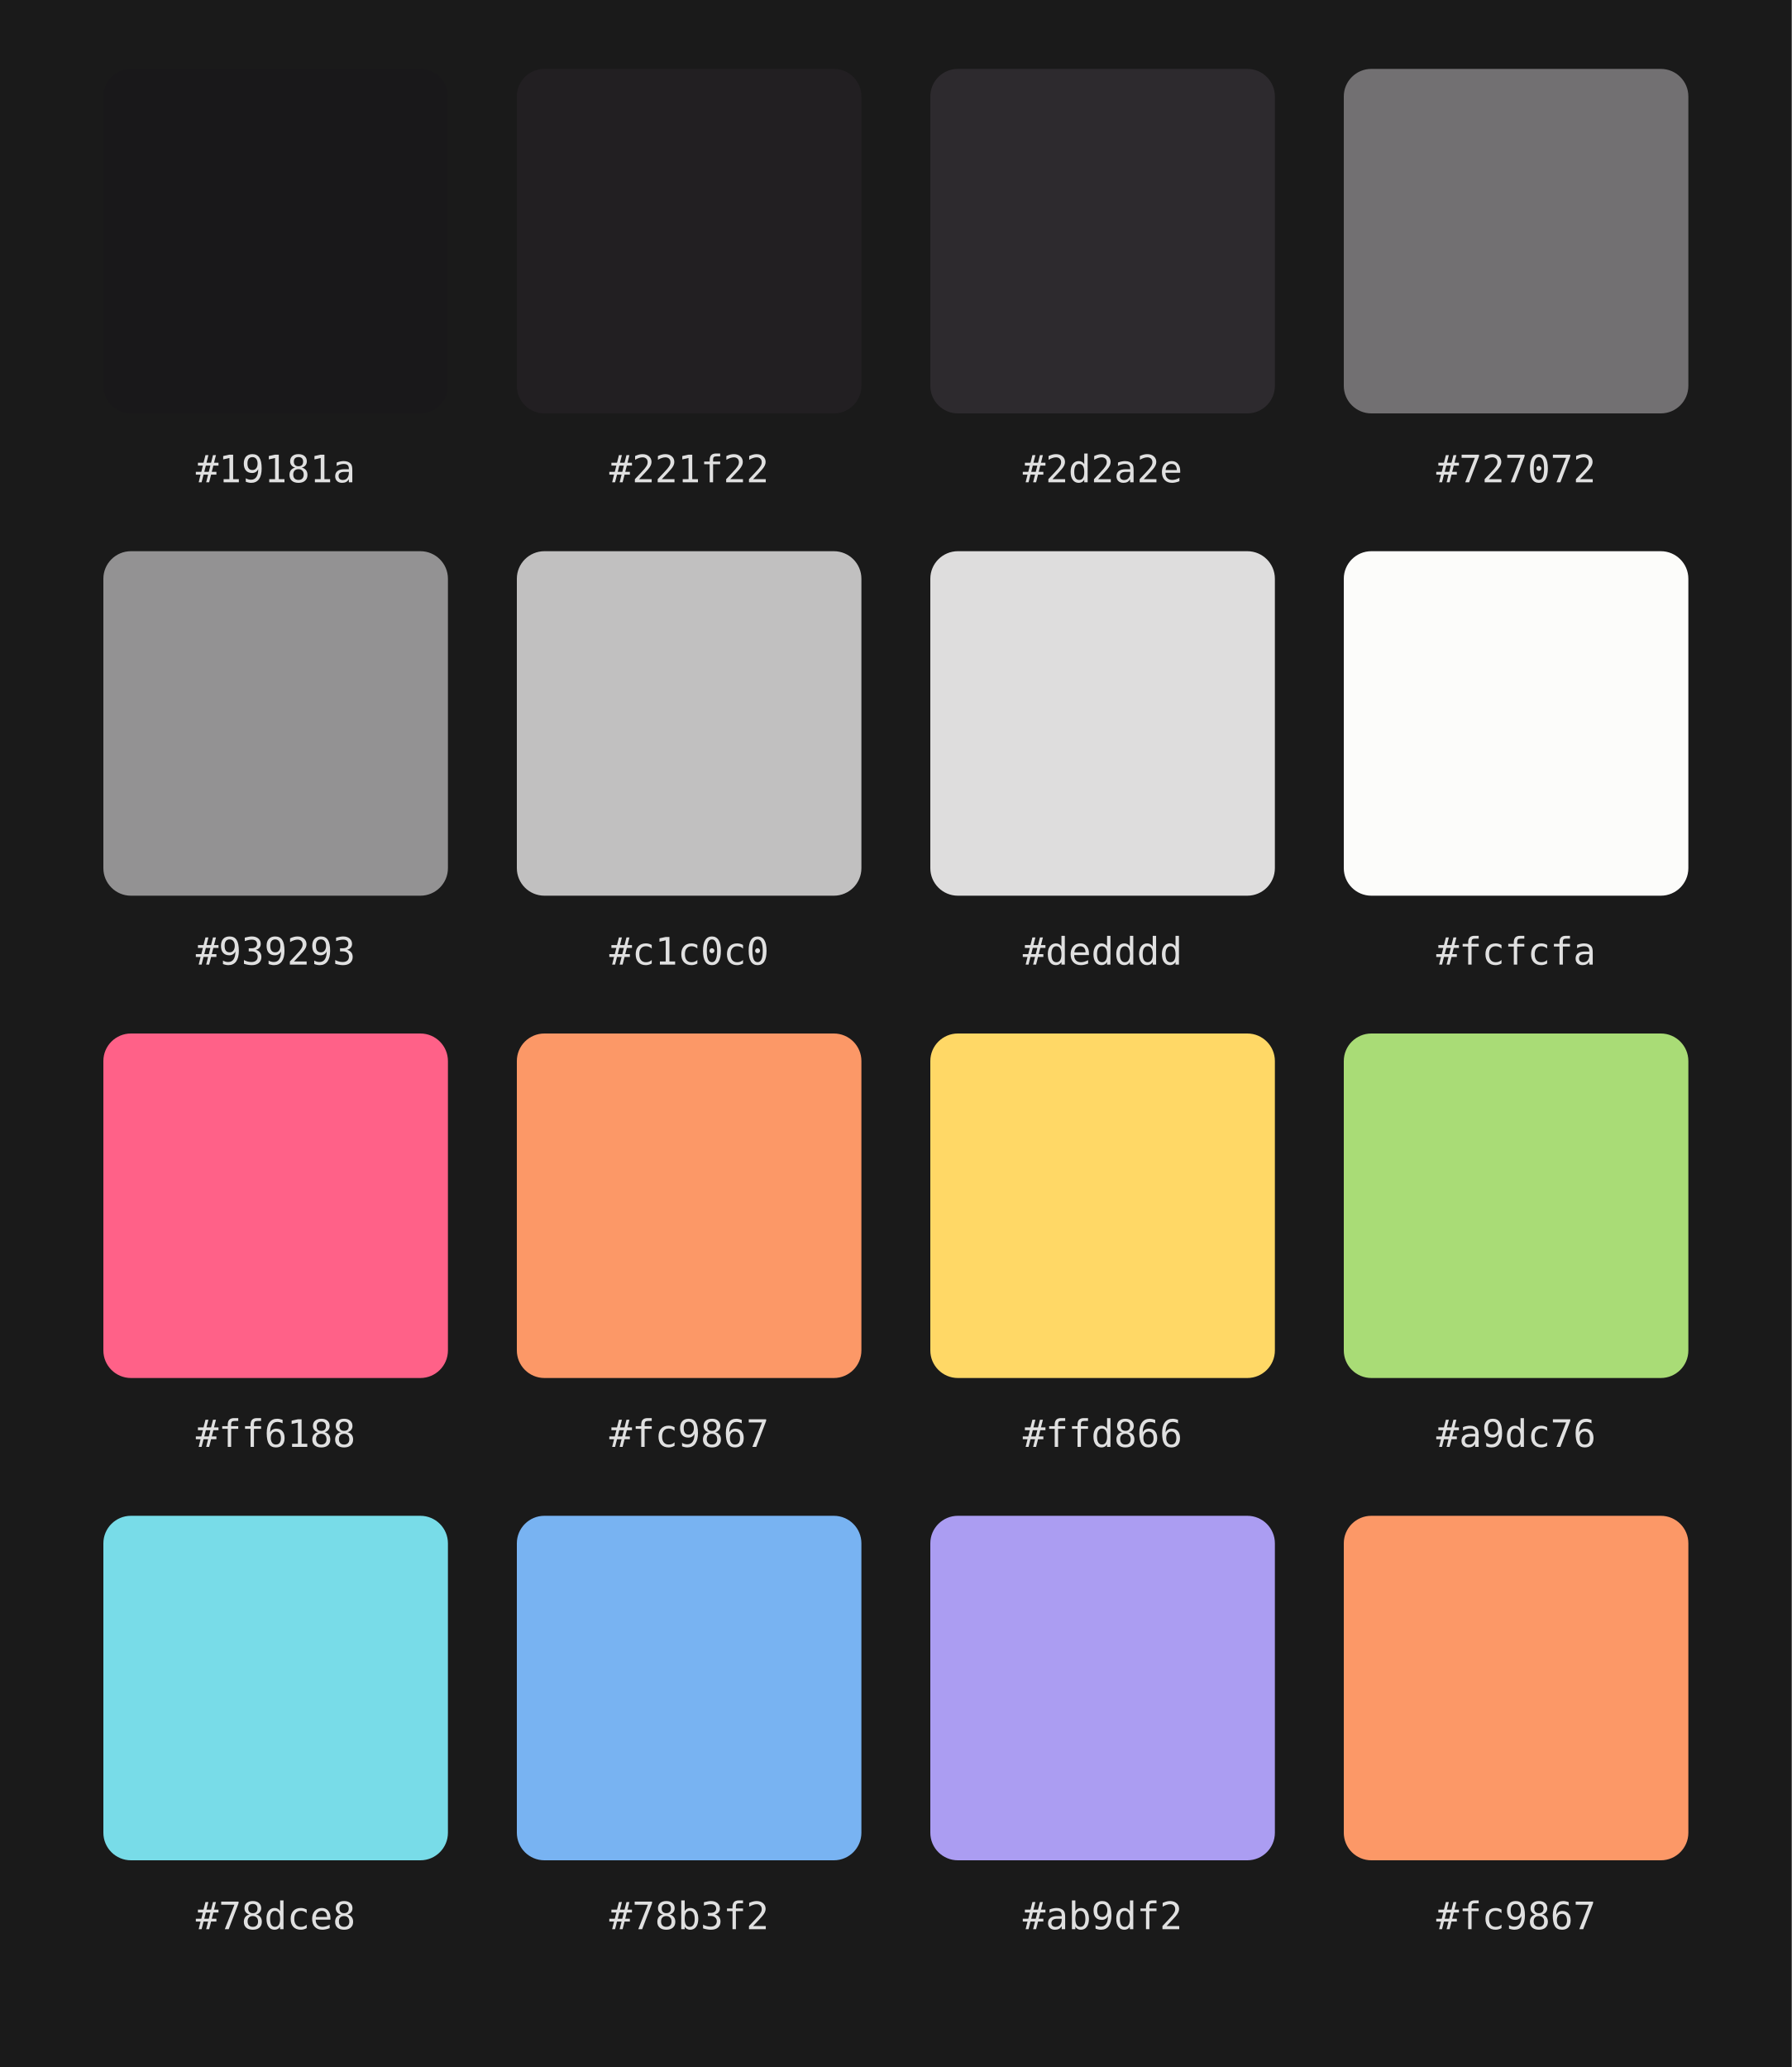
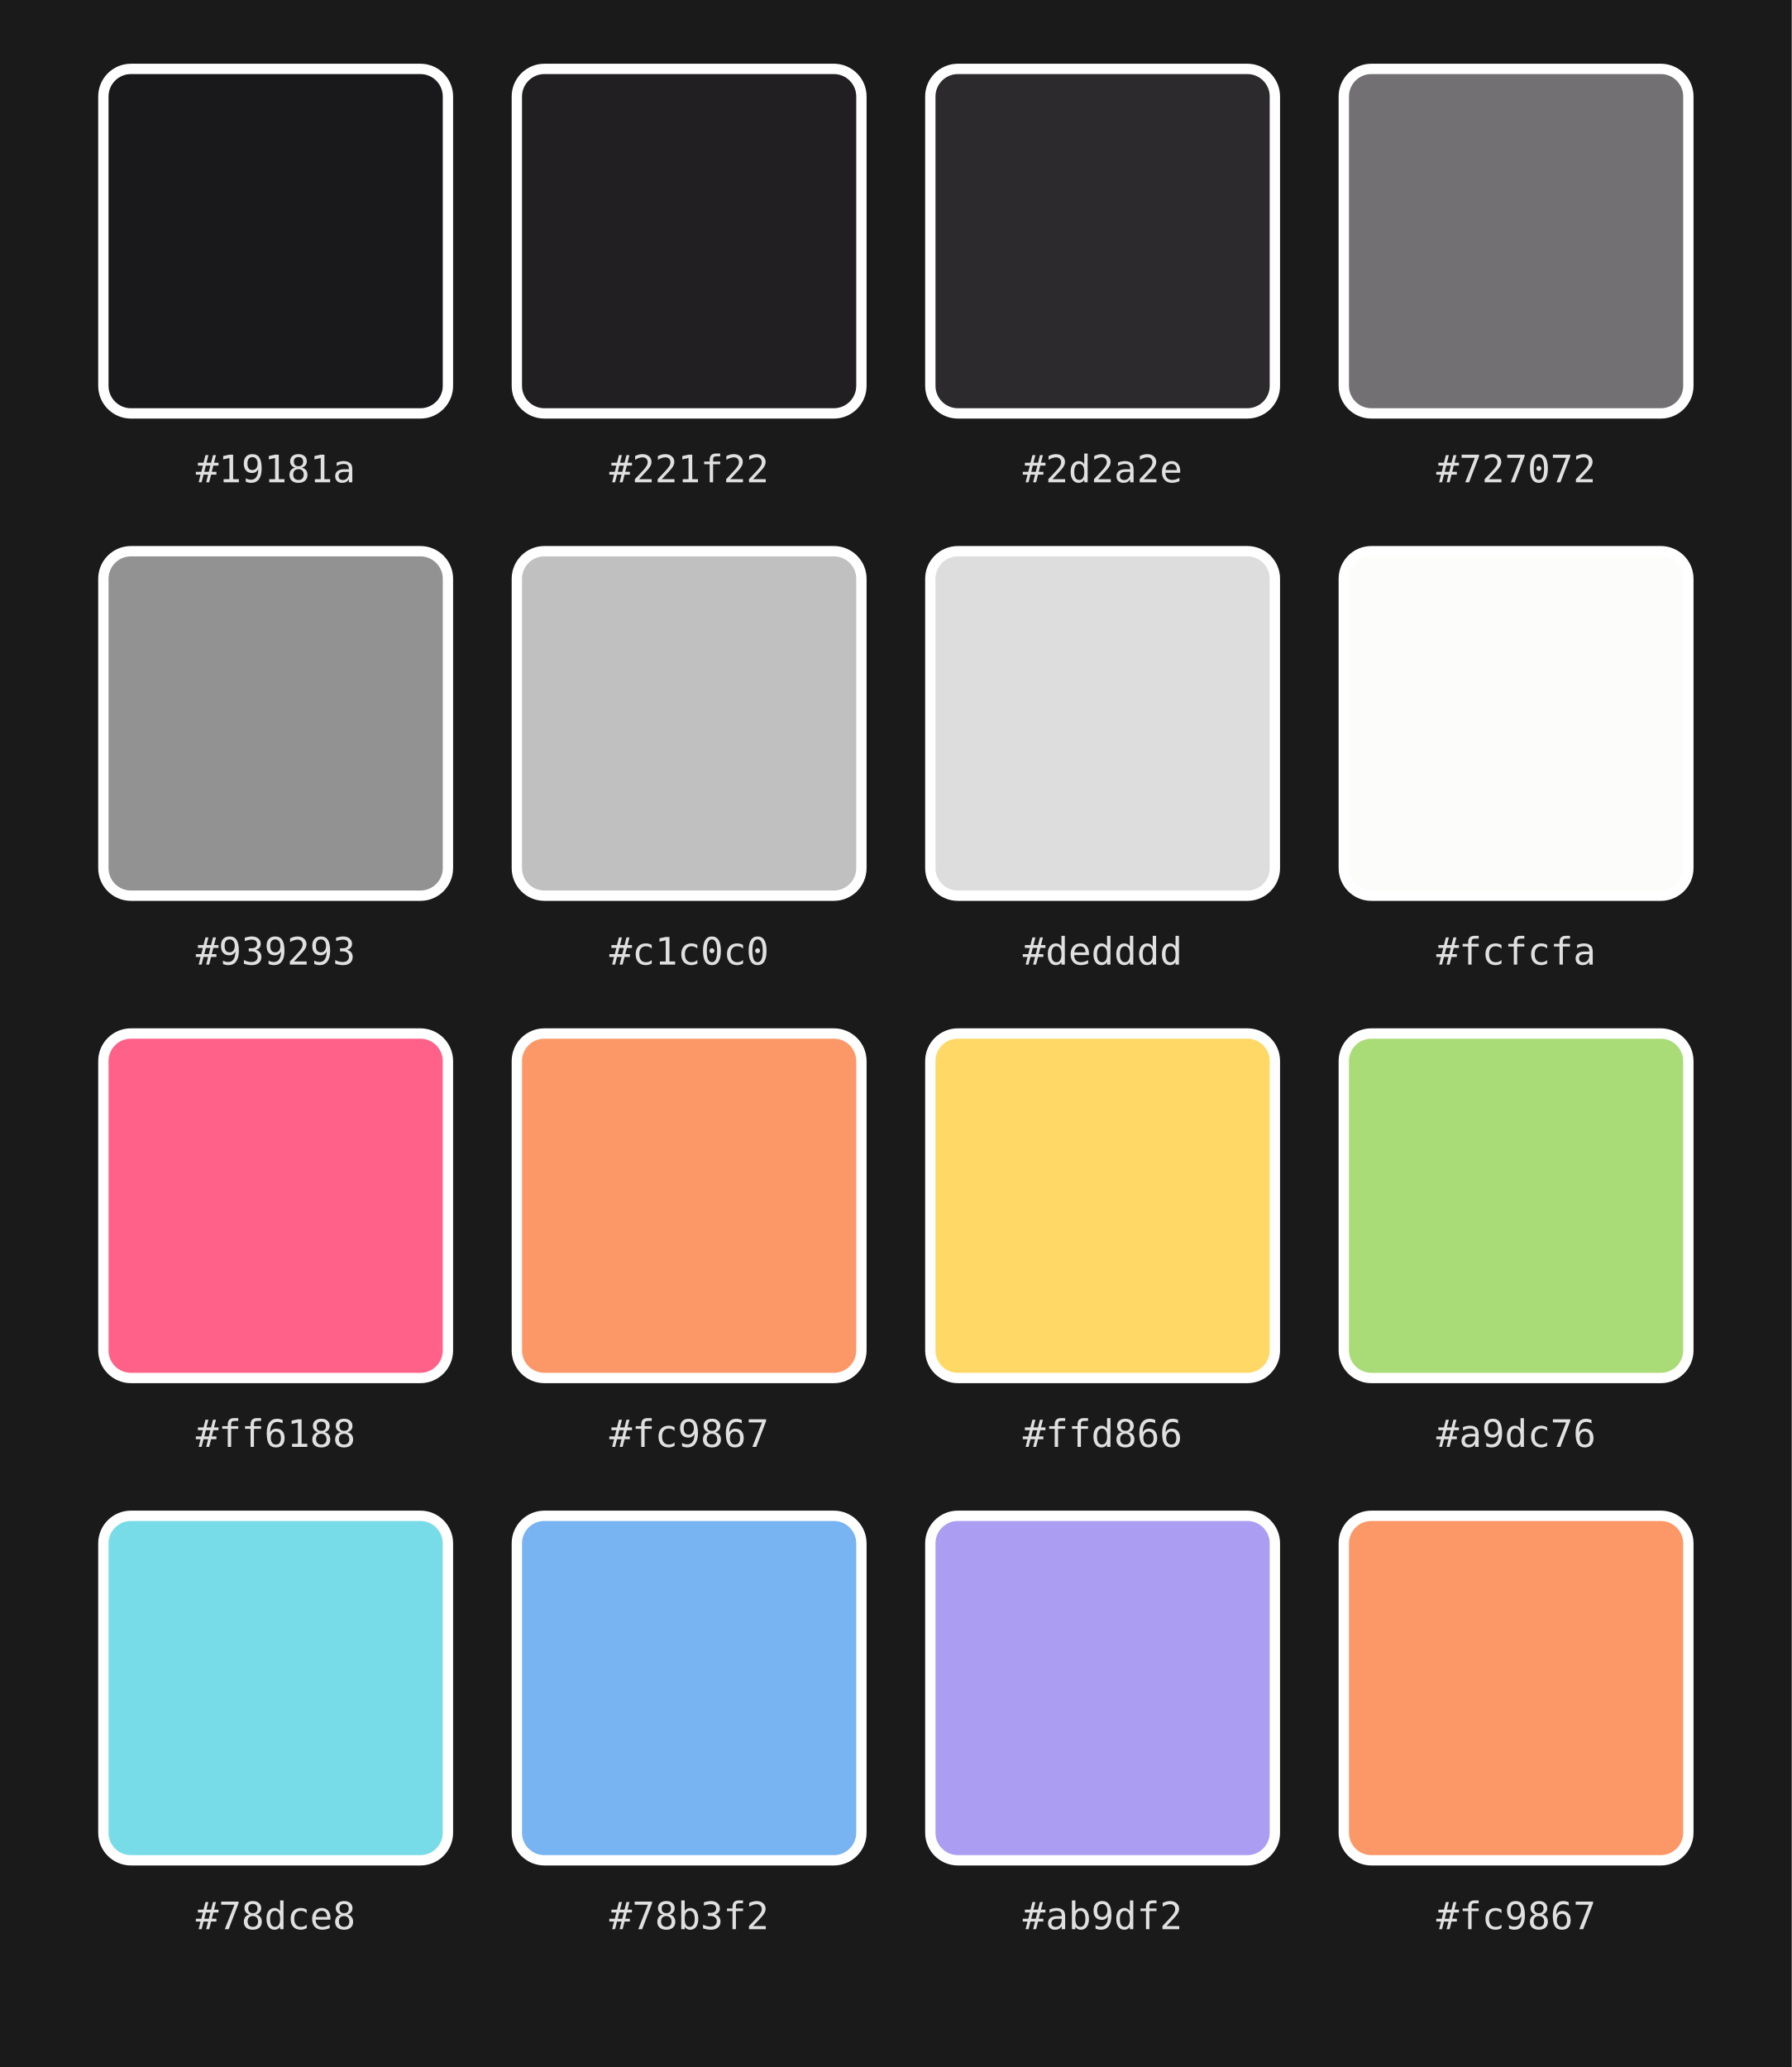
<svg xmlns="http://www.w3.org/2000/svg" width="520" height="600" viewBox="0 0 520 600">
  <rect width="100%" height="100%" fill="#1a1a1a" />
  <style>
    .hex-label { font-family: 'SF Mono', 'Fira Code', 'Consolas', monospace; font-size: 11px; text-anchor: middle; }
  </style>
-   <rect x="30" y="20" width="100" height="100" rx="8" fill="#19181a" />
+   <rect x="30" y="20" width="100" height="100" rx="8" fill="#19181a" stroke="#ffffff" stroke-width="3" />
  <text x="80" y="140" class="hex-label" fill="#e0e0e0">#19181a</text>
-   <rect x="150" y="20" width="100" height="100" rx="8" fill="#221f22" />
+   <rect x="150" y="20" width="100" height="100" rx="8" fill="#221f22" stroke="#ffffff" stroke-width="3" />
  <text x="200" y="140" class="hex-label" fill="#e0e0e0">#221f22</text>
-   <rect x="270" y="20" width="100" height="100" rx="8" fill="#2d2a2e" />
+   <rect x="270" y="20" width="100" height="100" rx="8" fill="#2d2a2e" stroke="#ffffff" stroke-width="3" />
  <text x="320" y="140" class="hex-label" fill="#e0e0e0">#2d2a2e</text>
-   <rect x="390" y="20" width="100" height="100" rx="8" fill="#727072" />
+   <rect x="390" y="20" width="100" height="100" rx="8" fill="#727072" stroke="#ffffff" stroke-width="3" />
  <text x="440" y="140" class="hex-label" fill="#e0e0e0">#727072</text>
-   <rect x="30" y="160" width="100" height="100" rx="8" fill="#939293" />
+   <rect x="30" y="160" width="100" height="100" rx="8" fill="#939293" stroke="#ffffff" stroke-width="3" />
  <text x="80" y="280" class="hex-label" fill="#e0e0e0">#939293</text>
-   <rect x="150" y="160" width="100" height="100" rx="8" fill="#c1c0c0" />
+   <rect x="150" y="160" width="100" height="100" rx="8" fill="#c1c0c0" stroke="#ffffff" stroke-width="3" />
  <text x="200" y="280" class="hex-label" fill="#e0e0e0">#c1c0c0</text>
-   <rect x="270" y="160" width="100" height="100" rx="8" fill="#dedddd" />
+   <rect x="270" y="160" width="100" height="100" rx="8" fill="#dedddd" stroke="#ffffff" stroke-width="3" />
  <text x="320" y="280" class="hex-label" fill="#e0e0e0">#dedddd</text>
-   <rect x="390" y="160" width="100" height="100" rx="8" fill="#fcfcfa" />
+   <rect x="390" y="160" width="100" height="100" rx="8" fill="#fcfcfa" stroke="#ffffff" stroke-width="3" />
  <text x="440" y="280" class="hex-label" fill="#e0e0e0">#fcfcfa</text>
-   <rect x="30" y="300" width="100" height="100" rx="8" fill="#ff6188" />
+   <rect x="30" y="300" width="100" height="100" rx="8" fill="#ff6188" stroke="#ffffff" stroke-width="3" />
  <text x="80" y="420" class="hex-label" fill="#e0e0e0">#ff6188</text>
-   <rect x="150" y="300" width="100" height="100" rx="8" fill="#fc9867" />
+   <rect x="150" y="300" width="100" height="100" rx="8" fill="#fc9867" stroke="#ffffff" stroke-width="3" />
  <text x="200" y="420" class="hex-label" fill="#e0e0e0">#fc9867</text>
-   <rect x="270" y="300" width="100" height="100" rx="8" fill="#ffd866" />
+   <rect x="270" y="300" width="100" height="100" rx="8" fill="#ffd866" stroke="#ffffff" stroke-width="3" />
  <text x="320" y="420" class="hex-label" fill="#e0e0e0">#ffd866</text>
-   <rect x="390" y="300" width="100" height="100" rx="8" fill="#a9dc76" />
+   <rect x="390" y="300" width="100" height="100" rx="8" fill="#a9dc76" stroke="#ffffff" stroke-width="3" />
  <text x="440" y="420" class="hex-label" fill="#e0e0e0">#a9dc76</text>
-   <rect x="30" y="440" width="100" height="100" rx="8" fill="#78dce8" />
+   <rect x="30" y="440" width="100" height="100" rx="8" fill="#78dce8" stroke="#ffffff" stroke-width="3" />
  <text x="80" y="560" class="hex-label" fill="#e0e0e0">#78dce8</text>
-   <rect x="150" y="440" width="100" height="100" rx="8" fill="#78b3f2" />
+   <rect x="150" y="440" width="100" height="100" rx="8" fill="#78b3f2" stroke="#ffffff" stroke-width="3" />
  <text x="200" y="560" class="hex-label" fill="#e0e0e0">#78b3f2</text>
-   <rect x="270" y="440" width="100" height="100" rx="8" fill="#ab9df2" />
+   <rect x="270" y="440" width="100" height="100" rx="8" fill="#ab9df2" stroke="#ffffff" stroke-width="3" />
  <text x="320" y="560" class="hex-label" fill="#e0e0e0">#ab9df2</text>
-   <rect x="390" y="440" width="100" height="100" rx="8" fill="#fc9867" />
+   <rect x="390" y="440" width="100" height="100" rx="8" fill="#fc9867" stroke="#ffffff" stroke-width="3" />
  <text x="440" y="560" class="hex-label" fill="#e0e0e0">#fc9867</text>
</svg>
